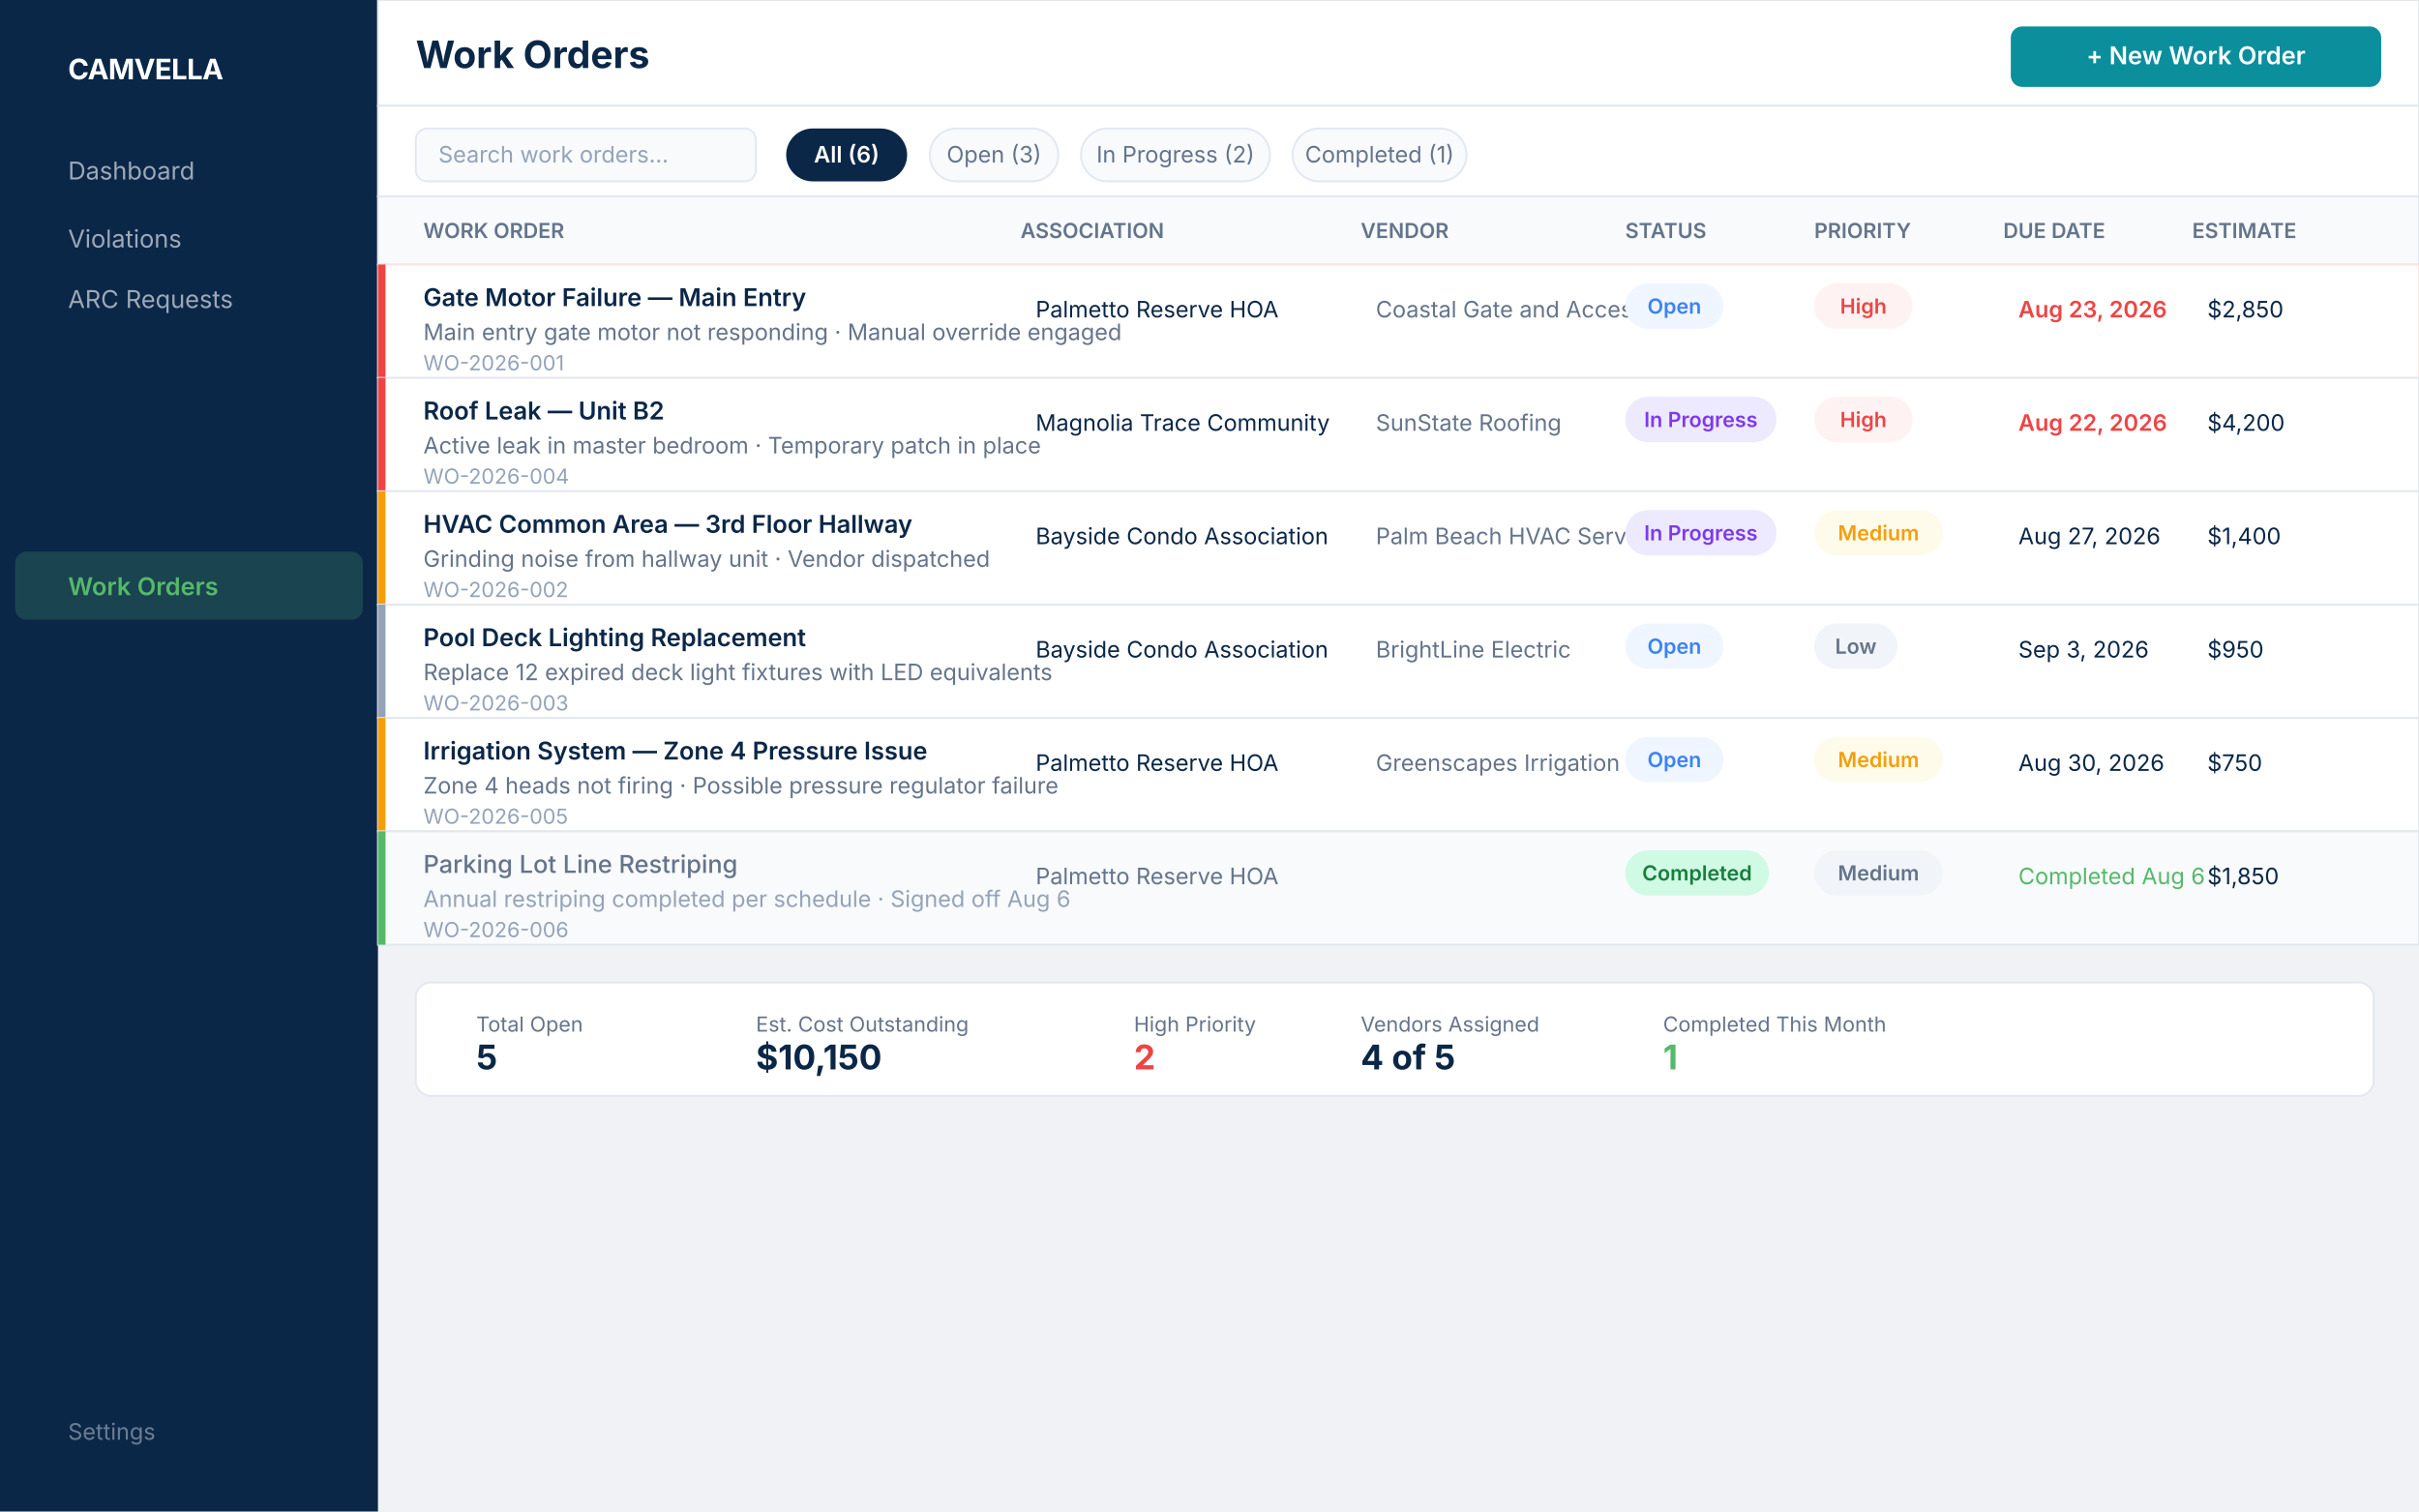
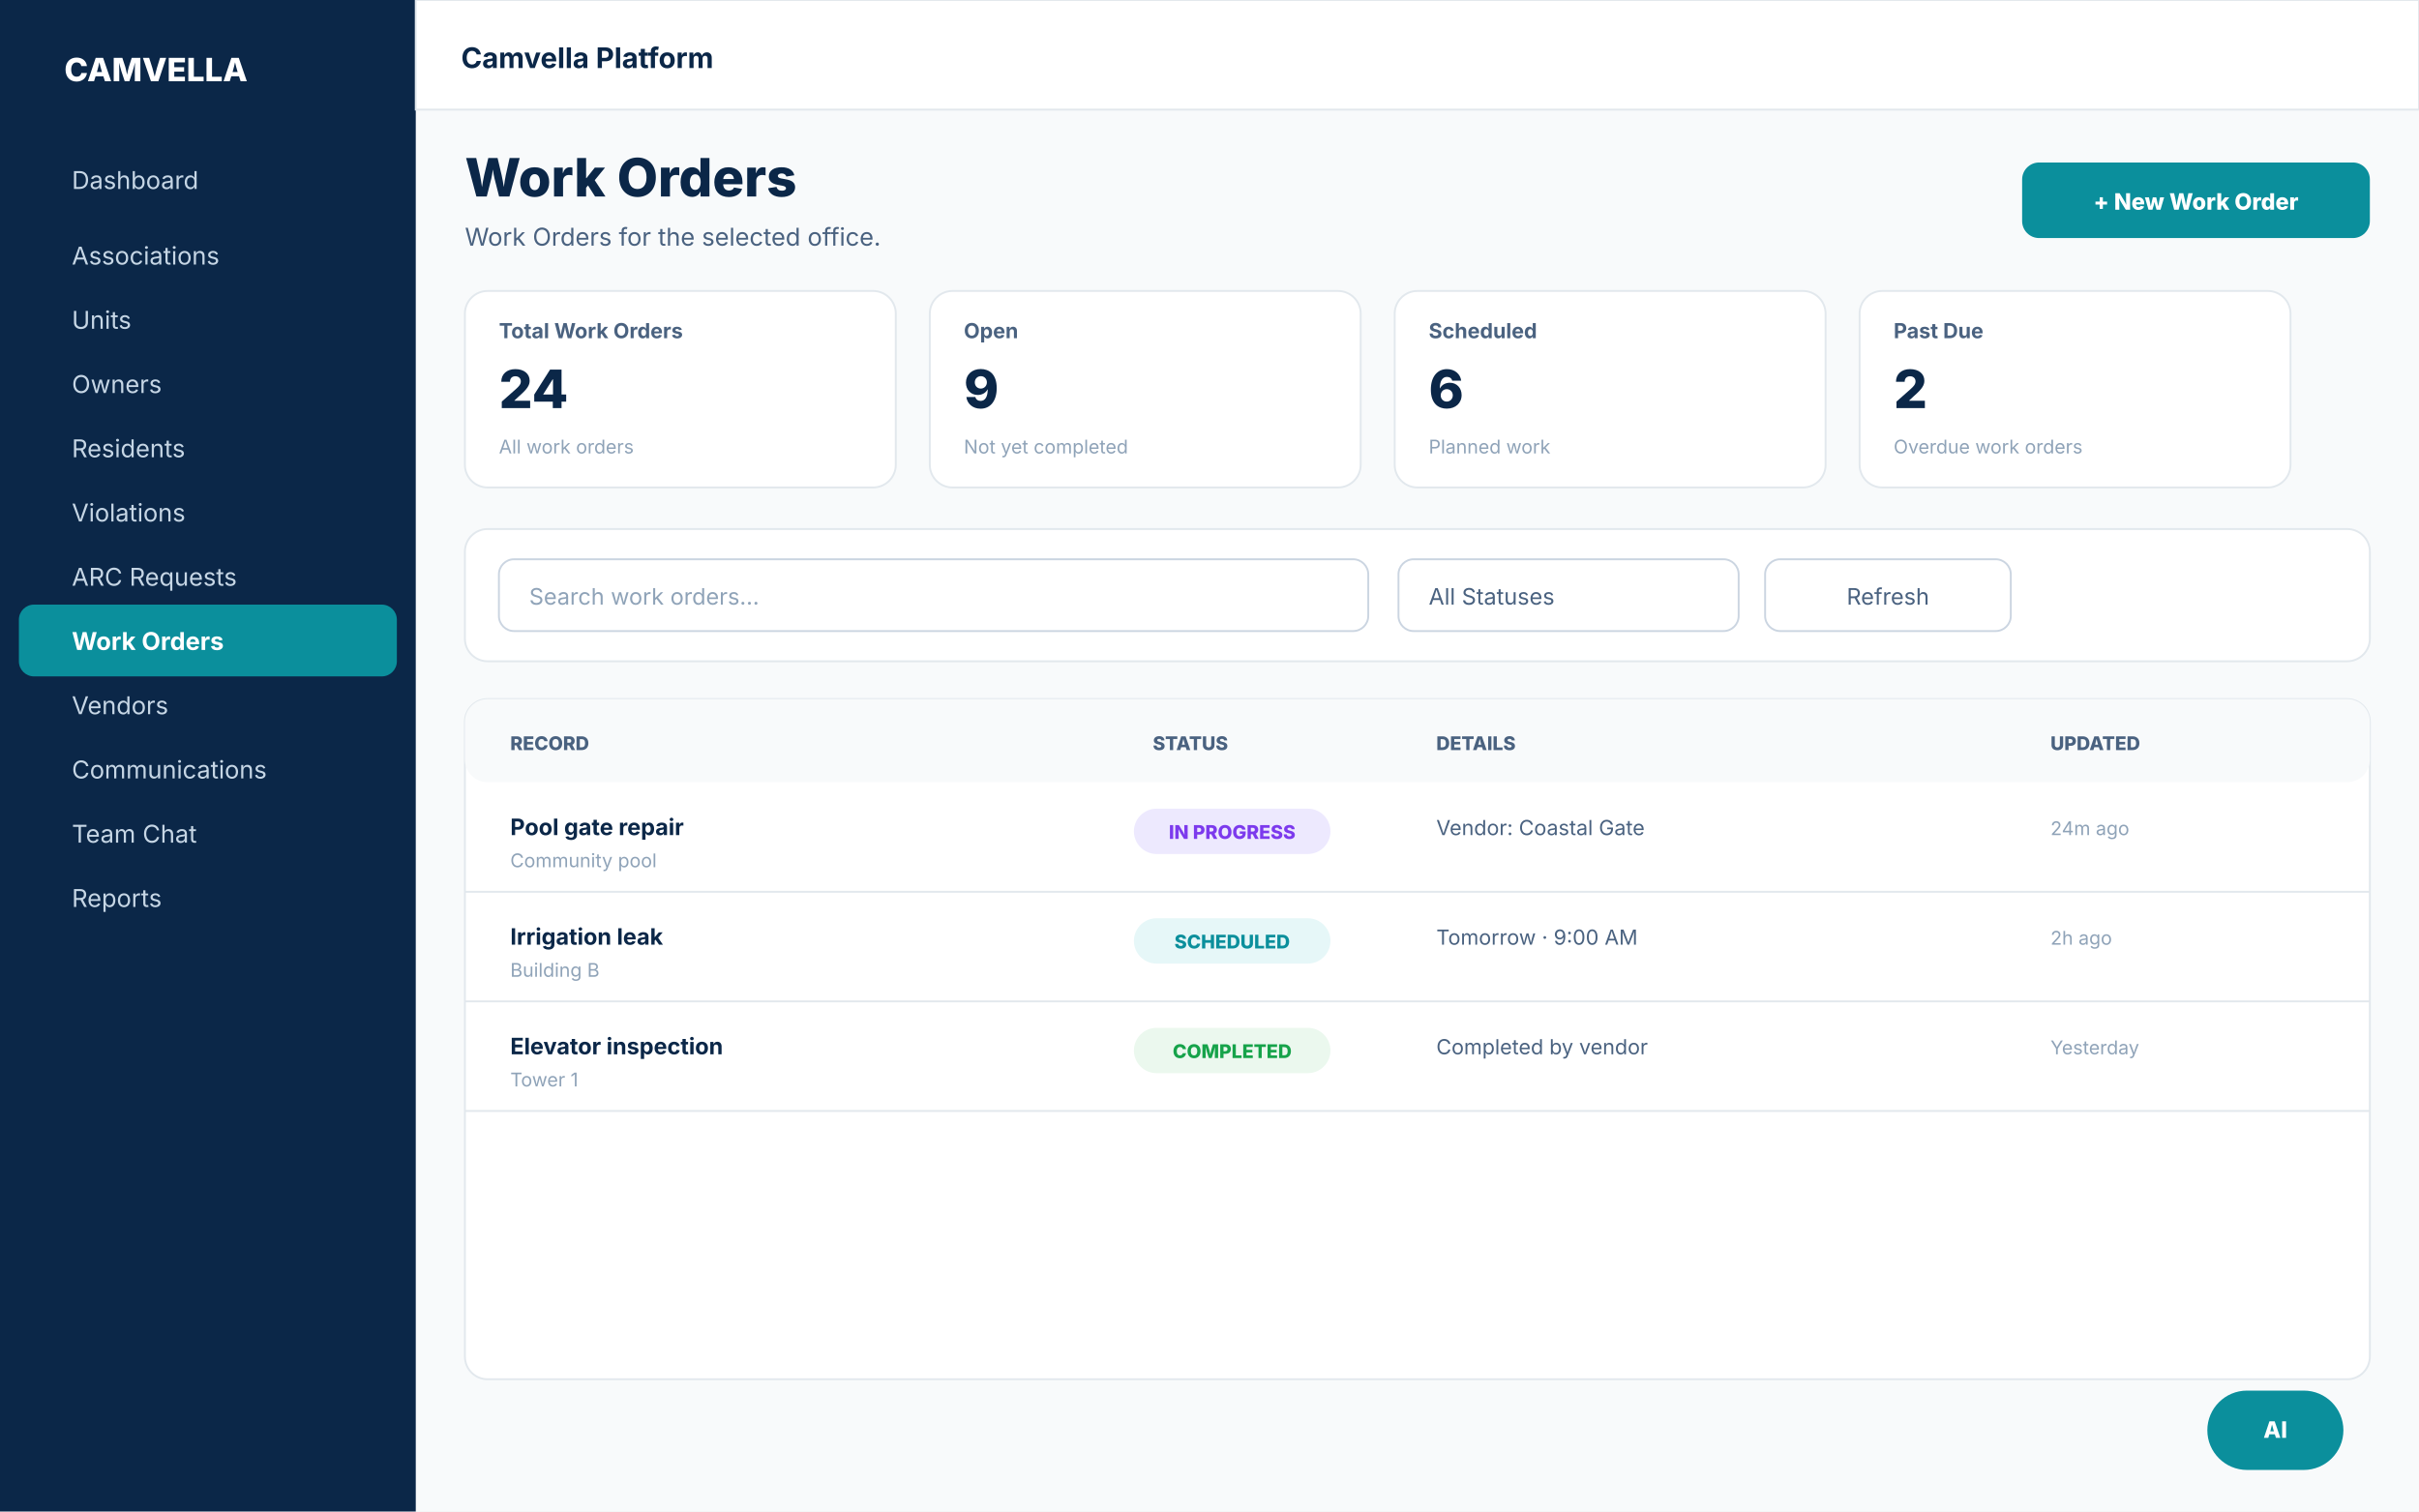
<svg xmlns="http://www.w3.org/2000/svg" viewBox="0 0 1280 800" font-family="-apple-system,BlinkMacSystemFont,'Segoe UI',sans-serif">
-   <rect width="1280" height="800" fill="#F0F2F5" />
-   <rect width="200" height="800" fill="#0B2748" />
-   <text x="36" y="42" fill="white" font-size="15" font-weight="700" letter-spacing="-0.3">CAMVELLA</text>
-   <rect x="8" y="292" width="184" height="36" rx="6" fill="#55B96A" opacity="0.2" />
-   <text x="36" y="315" fill="#55B96A" font-size="13" font-weight="600">Work Orders</text>
-   <text x="36" y="95" fill="rgba(255,255,255,0.6)" font-size="13">Dashboard</text>
-   <text x="36" y="131" fill="rgba(255,255,255,0.6)" font-size="13">Violations</text>
-   <text x="36" y="163" fill="rgba(255,255,255,0.6)" font-size="13">ARC Requests</text>
-   <text x="36" y="762" fill="rgba(255,255,255,0.4)" font-size="12">Settings</text>
-   <rect x="200" y="0" width="1080" height="56" fill="white" stroke="#E2E8F0" stroke-width="1" />
-   <text x="220" y="36" fill="#0B2748" font-size="20" font-weight="700">Work Orders</text>
-   <rect x="1064" y="14" width="196" height="32" rx="6" fill="#0B8F9C" />
-   <text x="1162" y="34" fill="white" font-size="13" font-weight="600" text-anchor="middle">+ New Work Order</text>
-   <rect x="200" y="56" width="1080" height="48" fill="white" stroke="#E2E8F0" stroke-width="1" />
-   <rect x="220" y="68" width="180" height="28" rx="6" fill="#F8FAFC" stroke="#E2E8F0" stroke-width="1" />
-   <text x="232" y="86" fill="#94A3B8" font-size="12">Search work orders...</text>
-   <rect x="416" y="68" width="64" height="28" rx="14" fill="#0B2748" />
-   <text x="448" y="86" fill="white" font-size="12" font-weight="600" text-anchor="middle">All (6)</text>
-   <rect x="492" y="68" width="68" height="28" rx="14" fill="#F8FAFC" stroke="#E2E8F0" stroke-width="1" />
-   <text x="526" y="86" fill="#64748B" font-size="12" text-anchor="middle">Open (3)</text>
-   <rect x="572" y="68" width="100" height="28" rx="14" fill="#F8FAFC" stroke="#E2E8F0" stroke-width="1" />
-   <text x="622" y="86" fill="#64748B" font-size="12" text-anchor="middle">In Progress (2)</text>
-   <rect x="684" y="68" width="92" height="28" rx="14" fill="#F8FAFC" stroke="#E2E8F0" stroke-width="1" />
-   <text x="730" y="86" fill="#64748B" font-size="12" text-anchor="middle">Completed (1)</text>
-   <rect x="200" y="104" width="1080" height="36" fill="#F8FAFC" stroke="#E2E8F0" stroke-width="1" />
-   <text x="224" y="126" fill="#64748B" font-size="11" font-weight="600">WORK ORDER</text>
-   <text x="540" y="126" fill="#64748B" font-size="11" font-weight="600">ASSOCIATION</text>
-   <text x="720" y="126" fill="#64748B" font-size="11" font-weight="600">VENDOR</text>
-   <text x="860" y="126" fill="#64748B" font-size="11" font-weight="600">STATUS</text>
-   <text x="960" y="126" fill="#64748B" font-size="11" font-weight="600">PRIORITY</text>
-   <text x="1060" y="126" fill="#64748B" font-size="11" font-weight="600">DUE DATE</text>
-   <text x="1160" y="126" fill="#64748B" font-size="11" font-weight="600">ESTIMATE</text>
-   <rect x="200" y="140" width="1080" height="60" fill="white" stroke="#FEE2E2" stroke-width="1" />
-   <rect x="200" y="140" width="4" height="60" fill="#EF4444" />
-   <text x="224" y="162" fill="#0B2748" font-size="13" font-weight="600">Gate Motor Failure — Main Entry</text>
-   <text x="224" y="180" fill="#64748B" font-size="12">Main entry gate motor not responding · Manual override engaged</text>
-   <text x="224" y="196" fill="#94A3B8" font-size="11">WO-2026-001</text>
-   <text x="548" y="168" fill="#0B2748" font-size="12">Palmetto Reserve HOA</text>
-   <text x="728" y="168" fill="#64748B" font-size="12">Coastal Gate and Access</text>
-   <rect x="860" y="150" width="52" height="24" rx="12" fill="#EFF6FF" />
-   <text x="886" y="166" fill="#3B82F6" font-size="11" font-weight="600" text-anchor="middle">Open</text>
-   <rect x="960" y="150" width="52" height="24" rx="12" fill="#FEF2F2" />
-   <text x="986" y="166" fill="#EF4444" font-size="11" font-weight="600" text-anchor="middle">High</text>
-   <text x="1068" y="168" fill="#EF4444" font-size="12" font-weight="600">Aug 23, 2026</text>
-   <text x="1168" y="168" fill="#0B2748" font-size="12">$2,850</text>
-   <rect x="200" y="200" width="1080" height="60" fill="white" stroke="#E2E8F0" stroke-width="1" />
-   <rect x="200" y="200" width="4" height="60" fill="#EF4444" />
-   <text x="224" y="222" fill="#0B2748" font-size="13" font-weight="600">Roof Leak — Unit B2</text>
-   <text x="224" y="240" fill="#64748B" font-size="12">Active leak in master bedroom · Temporary patch in place</text>
-   <text x="224" y="256" fill="#94A3B8" font-size="11">WO-2026-004</text>
-   <text x="548" y="228" fill="#0B2748" font-size="12">Magnolia Trace Community</text>
-   <text x="728" y="228" fill="#64748B" font-size="12">SunState Roofing</text>
-   <rect x="860" y="210" width="80" height="24" rx="12" fill="#EDE9FE" />
-   <text x="900" y="226" fill="#7C3AED" font-size="11" font-weight="600" text-anchor="middle">In Progress</text>
-   <rect x="960" y="210" width="52" height="24" rx="12" fill="#FEF2F2" />
-   <text x="986" y="226" fill="#EF4444" font-size="11" font-weight="600" text-anchor="middle">High</text>
-   <text x="1068" y="228" fill="#EF4444" font-size="12" font-weight="600">Aug 22, 2026</text>
-   <text x="1168" y="228" fill="#0B2748" font-size="12">$4,200</text>
-   <rect x="200" y="260" width="1080" height="60" fill="white" stroke="#E2E8F0" stroke-width="1" />
-   <rect x="200" y="260" width="4" height="60" fill="#F59E0B" />
-   <text x="224" y="282" fill="#0B2748" font-size="13" font-weight="600">HVAC Common Area — 3rd Floor Hallway</text>
-   <text x="224" y="300" fill="#64748B" font-size="12">Grinding noise from hallway unit · Vendor dispatched</text>
-   <text x="224" y="316" fill="#94A3B8" font-size="11">WO-2026-002</text>
-   <text x="548" y="288" fill="#0B2748" font-size="12">Bayside Condo Association</text>
-   <text x="728" y="288" fill="#64748B" font-size="12">Palm Beach HVAC Services</text>
-   <rect x="860" y="270" width="80" height="24" rx="12" fill="#EDE9FE" />
-   <text x="900" y="286" fill="#7C3AED" font-size="11" font-weight="600" text-anchor="middle">In Progress</text>
-   <rect x="960" y="270" width="68" height="24" rx="12" fill="#FFFBEB" />
-   <text x="994" y="286" fill="#F59E0B" font-size="11" font-weight="600" text-anchor="middle">Medium</text>
-   <text x="1068" y="288" fill="#0B2748" font-size="12">Aug 27, 2026</text>
-   <text x="1168" y="288" fill="#0B2748" font-size="12">$1,400</text>
-   <rect x="200" y="320" width="1080" height="60" fill="white" stroke="#E2E8F0" stroke-width="1" />
-   <rect x="200" y="320" width="4" height="60" fill="#94A3B8" />
-   <text x="224" y="342" fill="#0B2748" font-size="13" font-weight="600">Pool Deck Lighting Replacement</text>
-   <text x="224" y="360" fill="#64748B" font-size="12">Replace 12 expired deck light fixtures with LED equivalents</text>
-   <text x="224" y="376" fill="#94A3B8" font-size="11">WO-2026-003</text>
-   <text x="548" y="348" fill="#0B2748" font-size="12">Bayside Condo Association</text>
-   <text x="728" y="348" fill="#64748B" font-size="12">BrightLine Electric</text>
-   <rect x="860" y="330" width="52" height="24" rx="12" fill="#EFF6FF" />
-   <text x="886" y="346" fill="#3B82F6" font-size="11" font-weight="600" text-anchor="middle">Open</text>
-   <rect x="960" y="330" width="44" height="24" rx="12" fill="#F1F5F9" />
-   <text x="982" y="346" fill="#64748B" font-size="11" font-weight="600" text-anchor="middle">Low</text>
-   <text x="1068" y="348" fill="#0B2748" font-size="12">Sep 3, 2026</text>
-   <text x="1168" y="348" fill="#0B2748" font-size="12">$950</text>
-   <rect x="200" y="380" width="1080" height="60" fill="white" stroke="#E2E8F0" stroke-width="1" />
-   <rect x="200" y="380" width="4" height="60" fill="#F59E0B" />
-   <text x="224" y="402" fill="#0B2748" font-size="13" font-weight="600">Irrigation System — Zone 4 Pressure Issue</text>
-   <text x="224" y="420" fill="#64748B" font-size="12">Zone 4 heads not firing · Possible pressure regulator failure</text>
-   <text x="224" y="436" fill="#94A3B8" font-size="11">WO-2026-005</text>
-   <text x="548" y="408" fill="#0B2748" font-size="12">Palmetto Reserve HOA</text>
-   <text x="728" y="408" fill="#64748B" font-size="12">Greenscapes Irrigation</text>
-   <rect x="860" y="390" width="52" height="24" rx="12" fill="#EFF6FF" />
-   <text x="886" y="406" fill="#3B82F6" font-size="11" font-weight="600" text-anchor="middle">Open</text>
-   <rect x="960" y="390" width="68" height="24" rx="12" fill="#FFFBEB" />
-   <text x="994" y="406" fill="#F59E0B" font-size="11" font-weight="600" text-anchor="middle">Medium</text>
-   <text x="1068" y="408" fill="#0B2748" font-size="12">Aug 30, 2026</text>
-   <text x="1168" y="408" fill="#0B2748" font-size="12">$750</text>
-   <rect x="200" y="440" width="1080" height="60" fill="#F8FAFC" stroke="#E2E8F0" stroke-width="1" />
-   <rect x="200" y="440" width="4" height="60" fill="#55B96A" />
-   <text x="224" y="462" fill="#64748B" font-size="13" font-weight="500">Parking Lot Line Restriping</text>
-   <text x="224" y="480" fill="#94A3B8" font-size="12">Annual restriping completed per schedule · Signed off Aug 6</text>
-   <text x="224" y="496" fill="#94A3B8" font-size="11">WO-2026-006</text>
-   <text x="548" y="468" fill="#64748B" font-size="12">Palmetto Reserve HOA</text>
-   <rect x="860" y="450" width="76" height="24" rx="12" fill="#D1FAE5" />
-   <text x="898" y="466" fill="#15803D" font-size="11" font-weight="600" text-anchor="middle">Completed</text>
-   <rect x="960" y="450" width="68" height="24" rx="12" fill="#F1F5F9" />
-   <text x="994" y="466" fill="#64748B" font-size="11" font-weight="600" text-anchor="middle">Medium</text>
-   <text x="1068" y="468" fill="#55B96A" font-size="12">Completed Aug 6</text>
-   <text x="1168" y="468" fill="#0B2748" font-size="12">$1,850</text>
-   <rect x="220" y="520" width="1036" height="60" rx="8" fill="white" stroke="#E2E8F0" stroke-width="1" />
-   <text x="252" y="546" fill="#64748B" font-size="11">Total Open</text>
-   <text x="252" y="566" fill="#0B2748" font-size="18" font-weight="700">5</text>
-   <text x="400" y="546" fill="#64748B" font-size="11">Est. Cost Outstanding</text>
-   <text x="400" y="566" fill="#0B2748" font-size="18" font-weight="700">$10,150</text>
-   <text x="600" y="546" fill="#64748B" font-size="11">High Priority</text>
-   <text x="600" y="566" fill="#EF4444" font-size="18" font-weight="700">2</text>
-   <text x="720" y="546" fill="#64748B" font-size="11">Vendors Assigned</text>
-   <text x="720" y="566" fill="#0B2748" font-size="18" font-weight="700">4 of 5</text>
-   <text x="880" y="546" fill="#64748B" font-size="11">Completed This Month</text>
-   <text x="880" y="566" fill="#55B96A" font-size="18" font-weight="700">1</text>
+   <rect width="1280" height="800" fill="#F8FAFB" />
+   <rect width="220" height="800" fill="#0B2748" />
+   <text x="34" y="43" fill="#fff" font-size="17" font-weight="800">CAMVELLA</text>
+   <g fill="#C6D6E5" font-size="13">
+     <text x="38" y="100">Dashboard</text>
+     <text x="38" y="140">Associations</text>
+     <text x="38" y="174">Units</text>
+     <text x="38" y="208">Owners</text>
+     <text x="38" y="242">Residents</text>
+     <text x="38" y="276">Violations</text>
+     <text x="38" y="310">ARC Requests</text>
+     <text x="38" y="344">Work Orders</text>
+     <text x="38" y="378">Vendors</text>
+     <text x="38" y="412">Communications</text>
+     <text x="38" y="446">Team Chat</text>
+     <text x="38" y="480">Reports</text>
+   </g>
+   <rect x="10" y="320" width="200" height="38" rx="8" fill="#0B8F9C" />
+   <text x="38" y="344" fill="#fff" font-size="13" font-weight="700">Work Orders</text>
+   <rect x="220" y="0" width="1060" height="58" fill="#fff" stroke="#E2E8ED" />
+   <text x="244" y="36" fill="#0B2748" font-size="15" font-weight="700">Camvella Platform</text>
+   <text x="246" y="104" fill="#0B2748" font-size="28" font-weight="800">Work Orders</text>
+   <text x="246" y="130" fill="#4A6280" font-size="13">Work Orders for the selected office.</text>
+   <rect x="1070" y="86" width="184" height="40" rx="9" fill="#0B8F9C" />
+   <text x="1162" y="111" fill="#fff" text-anchor="middle" font-size="12" font-weight="800">+ New Work Order</text>
+   <rect x="246" y="154" width="228" height="104" rx="12" fill="#fff" stroke="#E2E8ED" />
+   <text x="264" y="179" fill="#4A6280" font-size="11" font-weight="700">Total Work Orders</text>
+   <text x="264" y="216" fill="#0B2748" font-size="28" font-weight="800">24</text>
+   <text x="264" y="240" fill="#8FA3B8" font-size="10">All work orders</text>
+   <rect x="492" y="154" width="228" height="104" rx="12" fill="#fff" stroke="#E2E8ED" />
+   <text x="510" y="179" fill="#4A6280" font-size="11" font-weight="700">Open</text>
+   <text x="510" y="216" fill="#0B2748" font-size="28" font-weight="800">9</text>
+   <text x="510" y="240" fill="#8FA3B8" font-size="10">Not yet completed</text>
+   <rect x="738" y="154" width="228" height="104" rx="12" fill="#fff" stroke="#E2E8ED" />
+   <text x="756" y="179" fill="#4A6280" font-size="11" font-weight="700">Scheduled</text>
+   <text x="756" y="216" fill="#0B2748" font-size="28" font-weight="800">6</text>
+   <text x="756" y="240" fill="#8FA3B8" font-size="10">Planned work</text>
+   <rect x="984" y="154" width="228" height="104" rx="12" fill="#fff" stroke="#E2E8ED" />
+   <text x="1002" y="179" fill="#4A6280" font-size="11" font-weight="700">Past Due</text>
+   <text x="1002" y="216" fill="#0B2748" font-size="28" font-weight="800">2</text>
+   <text x="1002" y="240" fill="#8FA3B8" font-size="10">Overdue work orders</text>
+   <rect x="246" y="280" width="1008" height="70" rx="12" fill="#fff" stroke="#E2E8ED" />
+   <rect x="264" y="296" width="460" height="38" rx="8" fill="#fff" stroke="#CBD5E1" />
+   <text x="280" y="320" fill="#8FA3B8" font-size="12">Search work orders…</text>
+   <rect x="740" y="296" width="180" height="38" rx="8" fill="#fff" stroke="#CBD5E1" />
+   <text x="756" y="320" fill="#4A6280" font-size="12">All Statuses</text>
+   <rect x="934" y="296" width="130" height="38" rx="8" fill="#fff" stroke="#CBD5E1" />
+   <text x="999" y="320" fill="#4A6280" font-size="12" text-anchor="middle">Refresh</text>
+   <rect x="246" y="370" width="1008" height="360" rx="12" fill="#fff" stroke="#E2E8ED" />
+   <rect x="246" y="370" width="1008" height="44" rx="12" fill="#F8FAFB" />
+   <g fill="#4A6280" font-size="10" font-weight="800">
+     <text x="270" y="397">RECORD</text>
+     <text x="610" y="397">STATUS</text>
+     <text x="760" y="397">DETAILS</text>
+     <text x="1085" y="397">UPDATED</text>
+   </g>
+   <line x1="246" y1="472" x2="1254" y2="472" stroke="#E2E8ED" />
+   <text x="270" y="442" fill="#0B2748" font-size="12" font-weight="700">Pool gate repair</text>
+   <text x="270" y="459" fill="#8FA3B8" font-size="10">Community pool</text>
+   <rect x="600" y="428" width="104" height="24" rx="12" fill="#EDE9FE" />
+   <text x="652" y="444" fill="#7C3AED" font-size="10" text-anchor="middle" font-weight="800">IN PROGRESS</text>
+   <text x="760" y="442" fill="#4A6280" font-size="11">Vendor: Coastal Gate</text>
+   <text x="1085" y="442" fill="#8FA3B8" font-size="10">24m ago</text>
+   <line x1="246" y1="530" x2="1254" y2="530" stroke="#E2E8ED" />
+   <text x="270" y="500" fill="#0B2748" font-size="12" font-weight="700">Irrigation leak</text>
+   <text x="270" y="517" fill="#8FA3B8" font-size="10">Building B</text>
+   <rect x="600" y="486" width="104" height="24" rx="12" fill="#E6F7F8" />
+   <text x="652" y="502" fill="#0B8F9C" font-size="10" text-anchor="middle" font-weight="800">SCHEDULED</text>
+   <text x="760" y="500" fill="#4A6280" font-size="11">Tomorrow · 9:00 AM</text>
+   <text x="1085" y="500" fill="#8FA3B8" font-size="10">2h ago</text>
+   <line x1="246" y1="588" x2="1254" y2="588" stroke="#E2E8ED" />
+   <text x="270" y="558" fill="#0B2748" font-size="12" font-weight="700">Elevator inspection</text>
+   <text x="270" y="575" fill="#8FA3B8" font-size="10">Tower 1</text>
+   <rect x="600" y="544" width="104" height="24" rx="12" fill="#EBF8EE" />
+   <text x="652" y="560" fill="#16A34A" font-size="10" text-anchor="middle" font-weight="800">COMPLETED</text>
+   <text x="760" y="558" fill="#4A6280" font-size="11">Completed by vendor</text>
+   <text x="1085" y="558" fill="#8FA3B8" font-size="10">Yesterday</text>
+   <rect x="1168" y="736" width="72" height="42" rx="21" fill="#0B8F9C" />
+   <text x="1204" y="761" fill="#fff" font-size="12" text-anchor="middle" font-weight="800">AI</text>
</svg>
